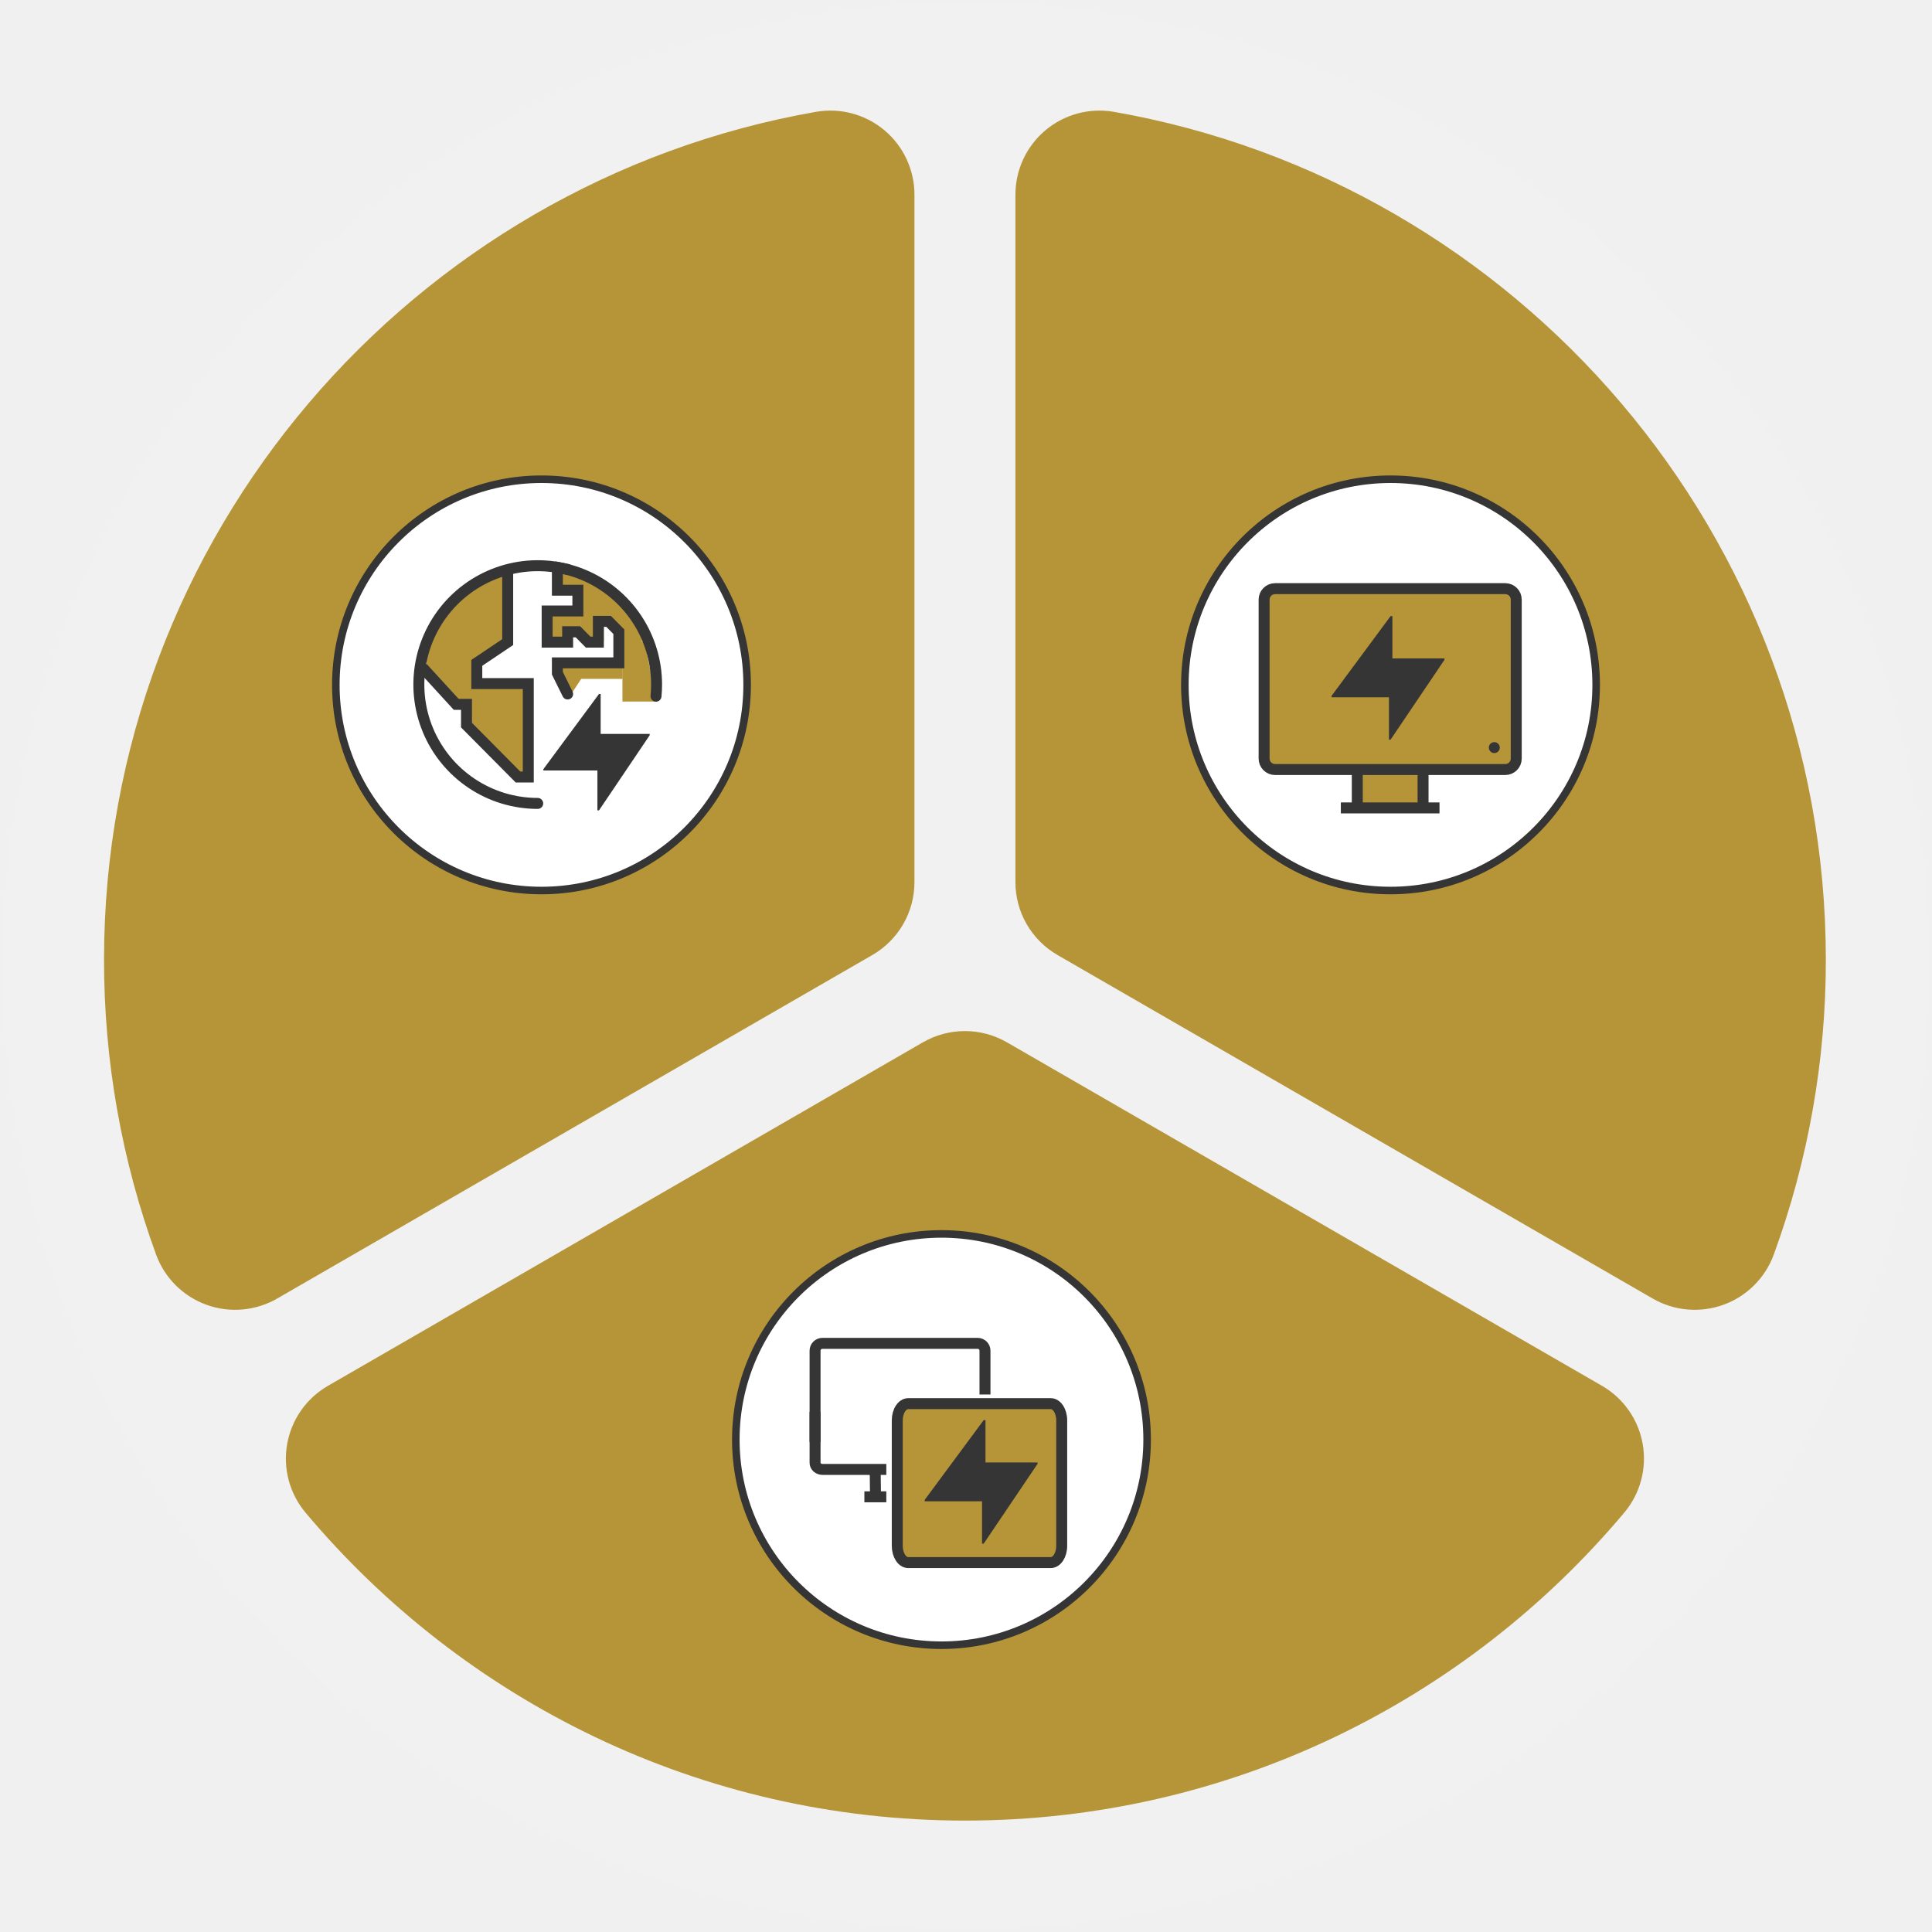
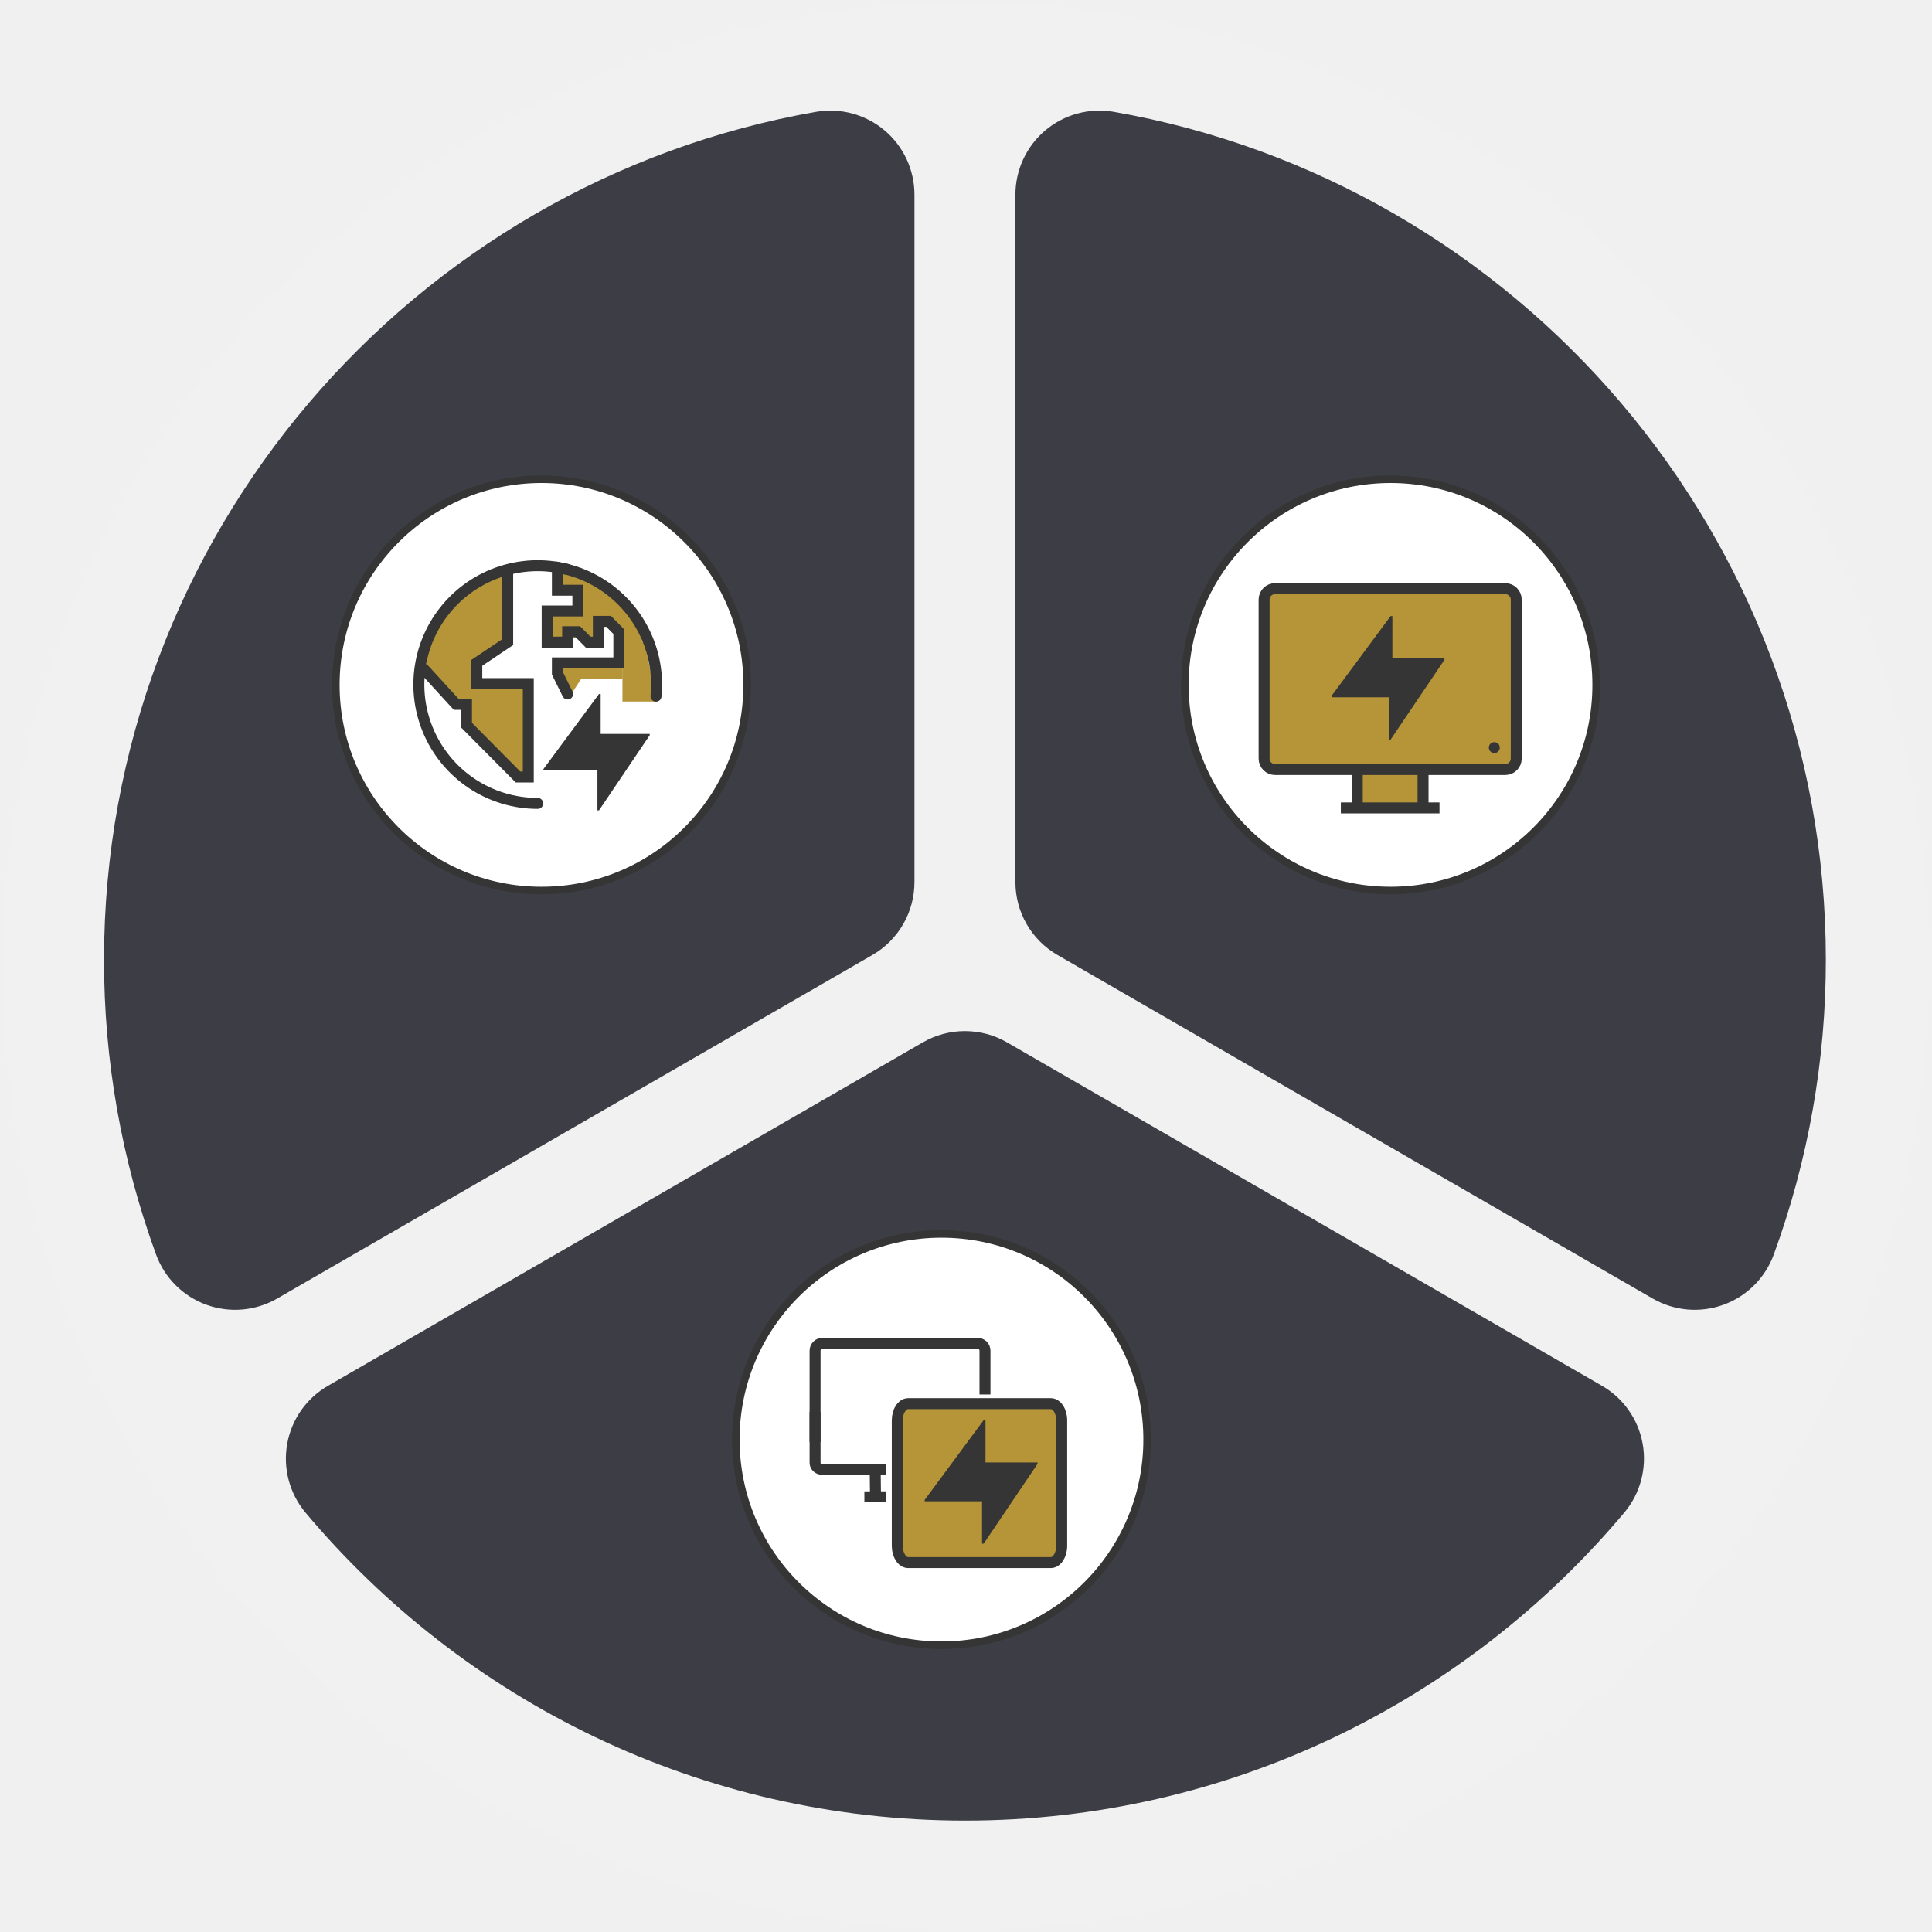
<svg xmlns="http://www.w3.org/2000/svg" width="512" height="512" viewBox="0 0 512 512" fill="none">
  <path d="M511.268 256C511.268 396.98 396.981 511.267 256.001 511.267C115.021 511.267 0.734 396.98 0.734 256C0.734 115.02 115.021 0.733 256.001 0.733C396.981 0.733 511.268 115.02 511.268 256Z" fill="#F1F1F1" />
-   <path id="wheel-section-3" d="M280.244 253.084L437.964 344.119C440.778 345.746 443.915 346.738 447.153 347.026C450.391 347.314 453.653 346.89 456.71 345.784C459.767 344.678 462.546 342.918 464.851 340.625C467.156 338.332 468.932 335.564 470.054 332.512C479.215 307.464 483.891 280.998 483.867 254.327C483.867 141.982 402.206 48.342 295.12 29.624C291.921 29.077 288.641 29.237 285.51 30.091C282.379 30.945 279.472 32.473 276.993 34.568C274.515 36.663 272.524 39.275 271.16 42.22C269.796 45.165 269.092 48.372 269.098 51.618V233.763C269.094 237.679 270.122 241.526 272.079 244.918C274.036 248.31 276.852 251.127 280.244 253.084Z" fill="#B69538" />
-   <path id="wheel-section-1" d="M242.34 233.75V51.605C242.343 48.361 241.637 45.154 240.271 42.211C238.906 39.267 236.914 36.658 234.435 34.564C231.956 32.471 229.05 30.944 225.919 30.09C222.789 29.237 219.51 29.078 216.311 29.624C109.225 48.342 27.57 141.982 27.57 254.327C27.544 280.998 32.218 307.464 41.377 332.513C42.5 335.564 44.276 338.332 46.581 340.625C48.886 342.918 51.664 344.678 54.721 345.784C57.778 346.89 61.04 347.314 64.278 347.026C67.517 346.738 70.653 345.746 73.467 344.119L231.187 253.084C234.582 251.126 237.4 248.308 239.358 244.914C241.316 241.519 242.345 237.669 242.34 233.75Z" fill="#B69538" />
-   <path id="wheel-section-2" d="M244.564 276.234L86.944 367.238C84.125 368.856 81.695 371.072 79.824 373.729C77.953 376.386 76.686 379.421 76.112 382.62C75.538 385.818 75.671 389.104 76.501 392.246C77.332 395.388 78.84 398.31 80.92 400.807C122.801 450.701 185.613 482.474 255.717 482.474C325.821 482.474 388.626 450.701 430.507 400.789C432.588 398.292 434.097 395.37 434.928 392.228C435.759 389.085 435.892 385.799 435.318 382.6C434.744 379.401 433.477 376.366 431.605 373.709C429.733 371.052 427.302 368.837 424.483 367.219L266.863 276.234C263.473 274.276 259.628 273.246 255.713 273.246C251.799 273.246 247.954 274.276 244.564 276.234Z" fill="#B69538" />
+   <path id="wheel-section-3" d="M280.244 253.084L437.964 344.119C440.778 345.746 443.915 346.738 447.153 347.026C450.391 347.314 453.653 346.89 456.71 345.784C459.767 344.678 462.546 342.918 464.851 340.625C467.156 338.332 468.932 335.564 470.054 332.512C479.215 307.464 483.891 280.998 483.867 254.327C483.867 141.982 402.206 48.342 295.12 29.624C291.921 29.077 288.641 29.237 285.51 30.091C282.379 30.945 279.472 32.473 276.993 34.568C274.515 36.663 272.524 39.275 271.16 42.22C269.796 45.165 269.092 48.372 269.098 51.618V233.763C269.094 237.679 270.122 241.526 272.079 244.918C274.036 248.31 276.852 251.127 280.244 253.084Z" fill="#3D3D46" />
+   <path id="wheel-section-1" d="M242.34 233.75V51.605C242.343 48.361 241.637 45.154 240.271 42.211C238.906 39.267 236.914 36.658 234.435 34.564C231.956 32.471 229.05 30.944 225.919 30.09C222.789 29.237 219.51 29.078 216.311 29.624C109.225 48.342 27.57 141.982 27.57 254.327C27.544 280.998 32.218 307.464 41.377 332.513C42.5 335.564 44.276 338.332 46.581 340.625C48.886 342.918 51.664 344.678 54.721 345.784C57.778 346.89 61.04 347.314 64.278 347.026C67.517 346.738 70.653 345.746 73.467 344.119L231.187 253.084C234.582 251.126 237.4 248.308 239.358 244.914C241.316 241.519 242.345 237.669 242.34 233.75Z" fill="#3D3D46" />
+   <path id="wheel-section-2" d="M244.564 276.234L86.944 367.238C84.125 368.856 81.695 371.072 79.824 373.729C77.953 376.386 76.686 379.421 76.112 382.62C75.538 385.818 75.671 389.104 76.501 392.246C77.332 395.388 78.84 398.31 80.92 400.807C122.801 450.701 185.613 482.474 255.717 482.474C325.821 482.474 388.626 450.701 430.507 400.789C432.588 398.292 434.097 395.37 434.928 392.228C435.759 389.085 435.892 385.799 435.318 382.6C434.744 379.401 433.477 376.366 431.605 373.709C429.733 371.052 427.302 368.837 424.483 367.219L266.863 276.234C263.473 274.276 259.628 273.246 255.713 273.246C251.799 273.246 247.954 274.276 244.564 276.234Z" fill="#3D3D46" />
  <g>
    <circle cx="368.5" cy="181.5" r="54.5" fill="white" stroke="#353535" stroke-width="2" />
    <rect x="335" y="157" width="67" height="46" fill="#B69538" />
    <rect x="360" y="167" width="18" height="46" fill="#B69538" />
    <path d="M398.914 156H337.905C336.301 156 335 157.301 335 158.905V201.03C335 202.635 336.301 203.935 337.905 203.935H398.914C400.518 203.935 401.819 202.635 401.819 201.03V158.905C401.819 157.301 400.518 156 398.914 156Z" stroke="#353535" stroke-width="2.905" stroke-miterlimit="10" />
    <path d="M359.695 203.935V205.388V212.651V214.103" stroke="#353535" stroke-width="2.905" stroke-miterlimit="10" />
    <path d="M377.125 203.935V205.388V212.651V214.103" stroke="#353535" stroke-width="2.905" stroke-miterlimit="10" />
    <path d="M355.336 214.104H381.482" stroke="#353535" stroke-width="2.905" stroke-miterlimit="10" />
    <path d="M396.007 199.578C396.81 199.578 397.46 198.927 397.46 198.125C397.46 197.323 396.81 196.672 396.007 196.672C395.205 196.672 394.555 197.323 394.555 198.125C394.555 198.927 395.205 199.578 396.007 199.578Z" fill="#353535" />
    <path d="M368.526 196.004L382.794 174.863V174.488H368.996V163.263H368.526L352.883 184.404V184.779H368.085V196.004H368.526Z" fill="#353535" />
  </g>
  <g>
    <circle cx="249.5" cy="381.5" r="54.5" fill="white" stroke="#353535" stroke-width="2" />
    <rect x="239" y="372" width="42" height="42" fill="#B69538" />
    <path d="M216 382.147V357.937C216 357.423 216.206 356.93 216.573 356.567C216.941 356.204 217.439 356 217.958 356H259.072C259.592 356 260.09 356.204 260.457 356.567C260.824 356.93 261.03 357.423 261.03 357.937V369.557" stroke="#353535" stroke-width="2.905" stroke-miterlimit="10" />
    <path d="M234.884 389.409H217.988C217.461 389.409 216.955 389.226 216.582 388.899C216.209 388.572 216 388.129 216 387.666V385.052V374.157" stroke="#353535" stroke-width="2.905" stroke-miterlimit="10" />
    <path d="M231.748 389.867L231.949 390.814L232.007 395.751L232.208 396.699" stroke="#353535" stroke-width="2.905" stroke-miterlimit="10" />
    <path d="M229.07 396.672H234.881" stroke="#353535" stroke-width="2.905" stroke-miterlimit="10" />
    <path d="M281.363 409.669L281.363 376.413C281.363 373.964 280.063 371.979 278.458 371.979L240.691 371.979C239.086 371.979 237.786 373.964 237.786 376.413L237.786 409.669C237.786 412.118 239.086 414.104 240.691 414.104L278.458 414.104C280.063 414.104 281.363 412.118 281.363 409.669Z" stroke="#353535" stroke-width="2.905" stroke-miterlimit="10" />
    <path d="M260.694 409.077L274.962 387.936V387.561H261.164V376.336H260.694L245.051 397.478V397.853H260.253V409.077H260.694Z" fill="#353535" />
  </g>
  <g>
    <circle cx="143.5" cy="181.5" r="54.5" fill="white" stroke="#353535" stroke-width="2" />
    <rect x="148" y="151.914" width="8" height="5" fill="#B69538" />
    <rect x="154" y="153.914" width="6" height="16" fill="#B69538" />
    <path d="M165 165.914L170 167.914L171 181.914L165 185.914V165.914Z" fill="#B69538" />
    <rect x="156" y="160.157" width="6" height="16" transform="rotate(-45 156 160.157)" fill="#B69538" />
    <path d="M164.998 171.468L170.794 169.915L173.994 185.915L165.002 185.914L164.998 171.468Z" fill="#B69538" />
    <path d="M130.484 151.331L135.172 155.076L124.189 167.142L118.856 159.903L130.484 151.331Z" fill="#B69538" />
    <path d="M118.89 160.672L124.612 162.477L118.282 179.055L110.761 174.028L118.89 160.672Z" fill="#B69538" />
    <rect x="149" y="179.914" width="5" height="16" transform="rotate(-90 149 179.914)" fill="#B69538" />
    <path d="M150.777 184.861L148.001 179.542L153.034 176.914L155 178.414L150.777 184.861Z" fill="#B69538" />
    <rect x="146" y="160.914" width="8" height="8" fill="#B69538" />
    <path d="M150.429 183.914L147.714 178.414V175.664H164V167.414L161.286 164.664H158.571V170.164H155.857L153.143 167.414H150.429V170.164H145V161.914H153.143V156.414H147.714V150.914L148 150.414L150.429 150.914" stroke="#353535" stroke-width="2.905" stroke-miterlimit="10" stroke-linecap="round" />
    <path d="M134.542 150.914V170.164L126.355 175.664V181.164H140V205.914H137.271L123.626 192.164V186.664H120.897L112 176.943" fill="#B69538" />
    <path d="M134.542 150.914V170.164L126.355 175.664V181.164H140V205.914H137.271L123.626 192.164V186.664H120.897L112 176.943" stroke="#353535" stroke-width="2.905" stroke-miterlimit="10" />
    <path d="M173.849 184.496C173.945 183.482 174 182.455 174 181.414C174 175.184 172.153 169.094 168.691 163.914C165.23 158.734 160.31 154.696 154.555 152.312C148.799 149.928 142.465 149.304 136.355 150.52C130.244 151.735 124.632 154.735 120.226 159.14C115.821 163.546 112.821 169.159 111.605 175.269C110.39 181.379 111.014 187.713 113.398 193.469C115.782 199.225 119.819 204.144 125 207.606C130.18 211.067 136.27 212.914 142.5 212.914" stroke="#353535" stroke-width="2.905" stroke-miterlimit="10" stroke-linecap="round" />
    <path d="M158.737 214.759L172.179 194.842V194.489H159.18V183.914H158.737L144 203.831V204.184H158.321V214.759H158.737Z" fill="#353535" />
  </g>
</svg>
